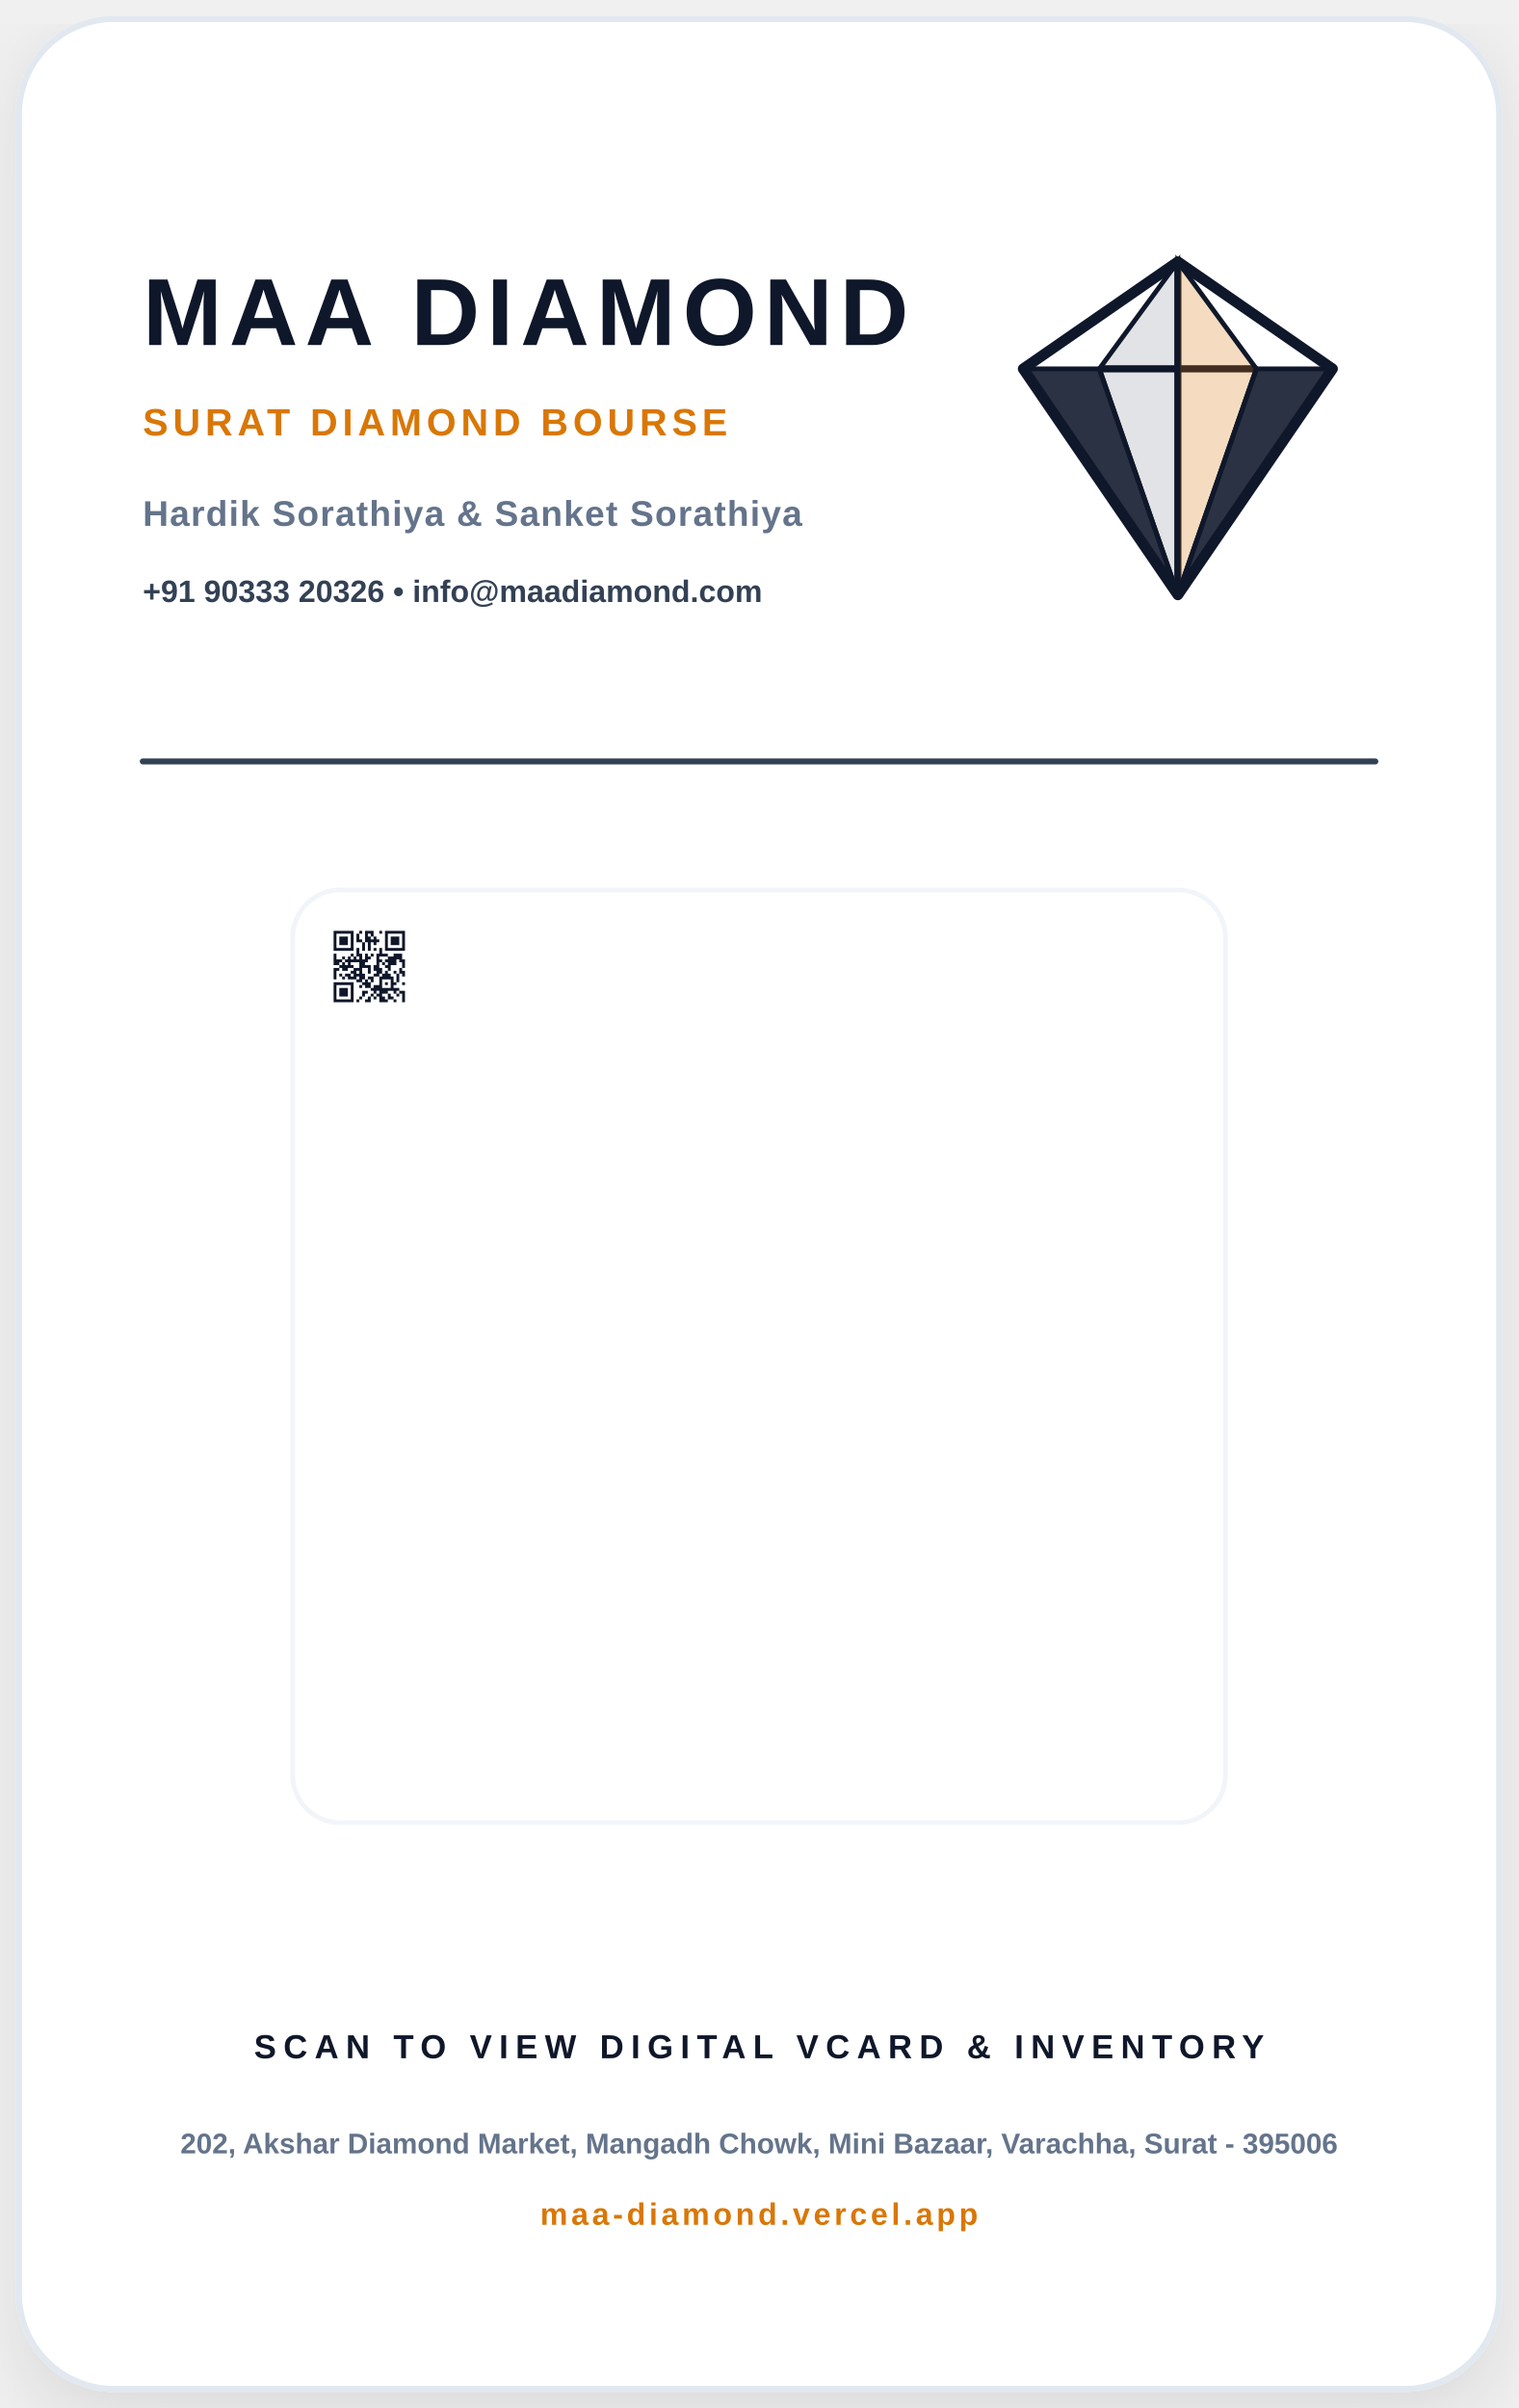
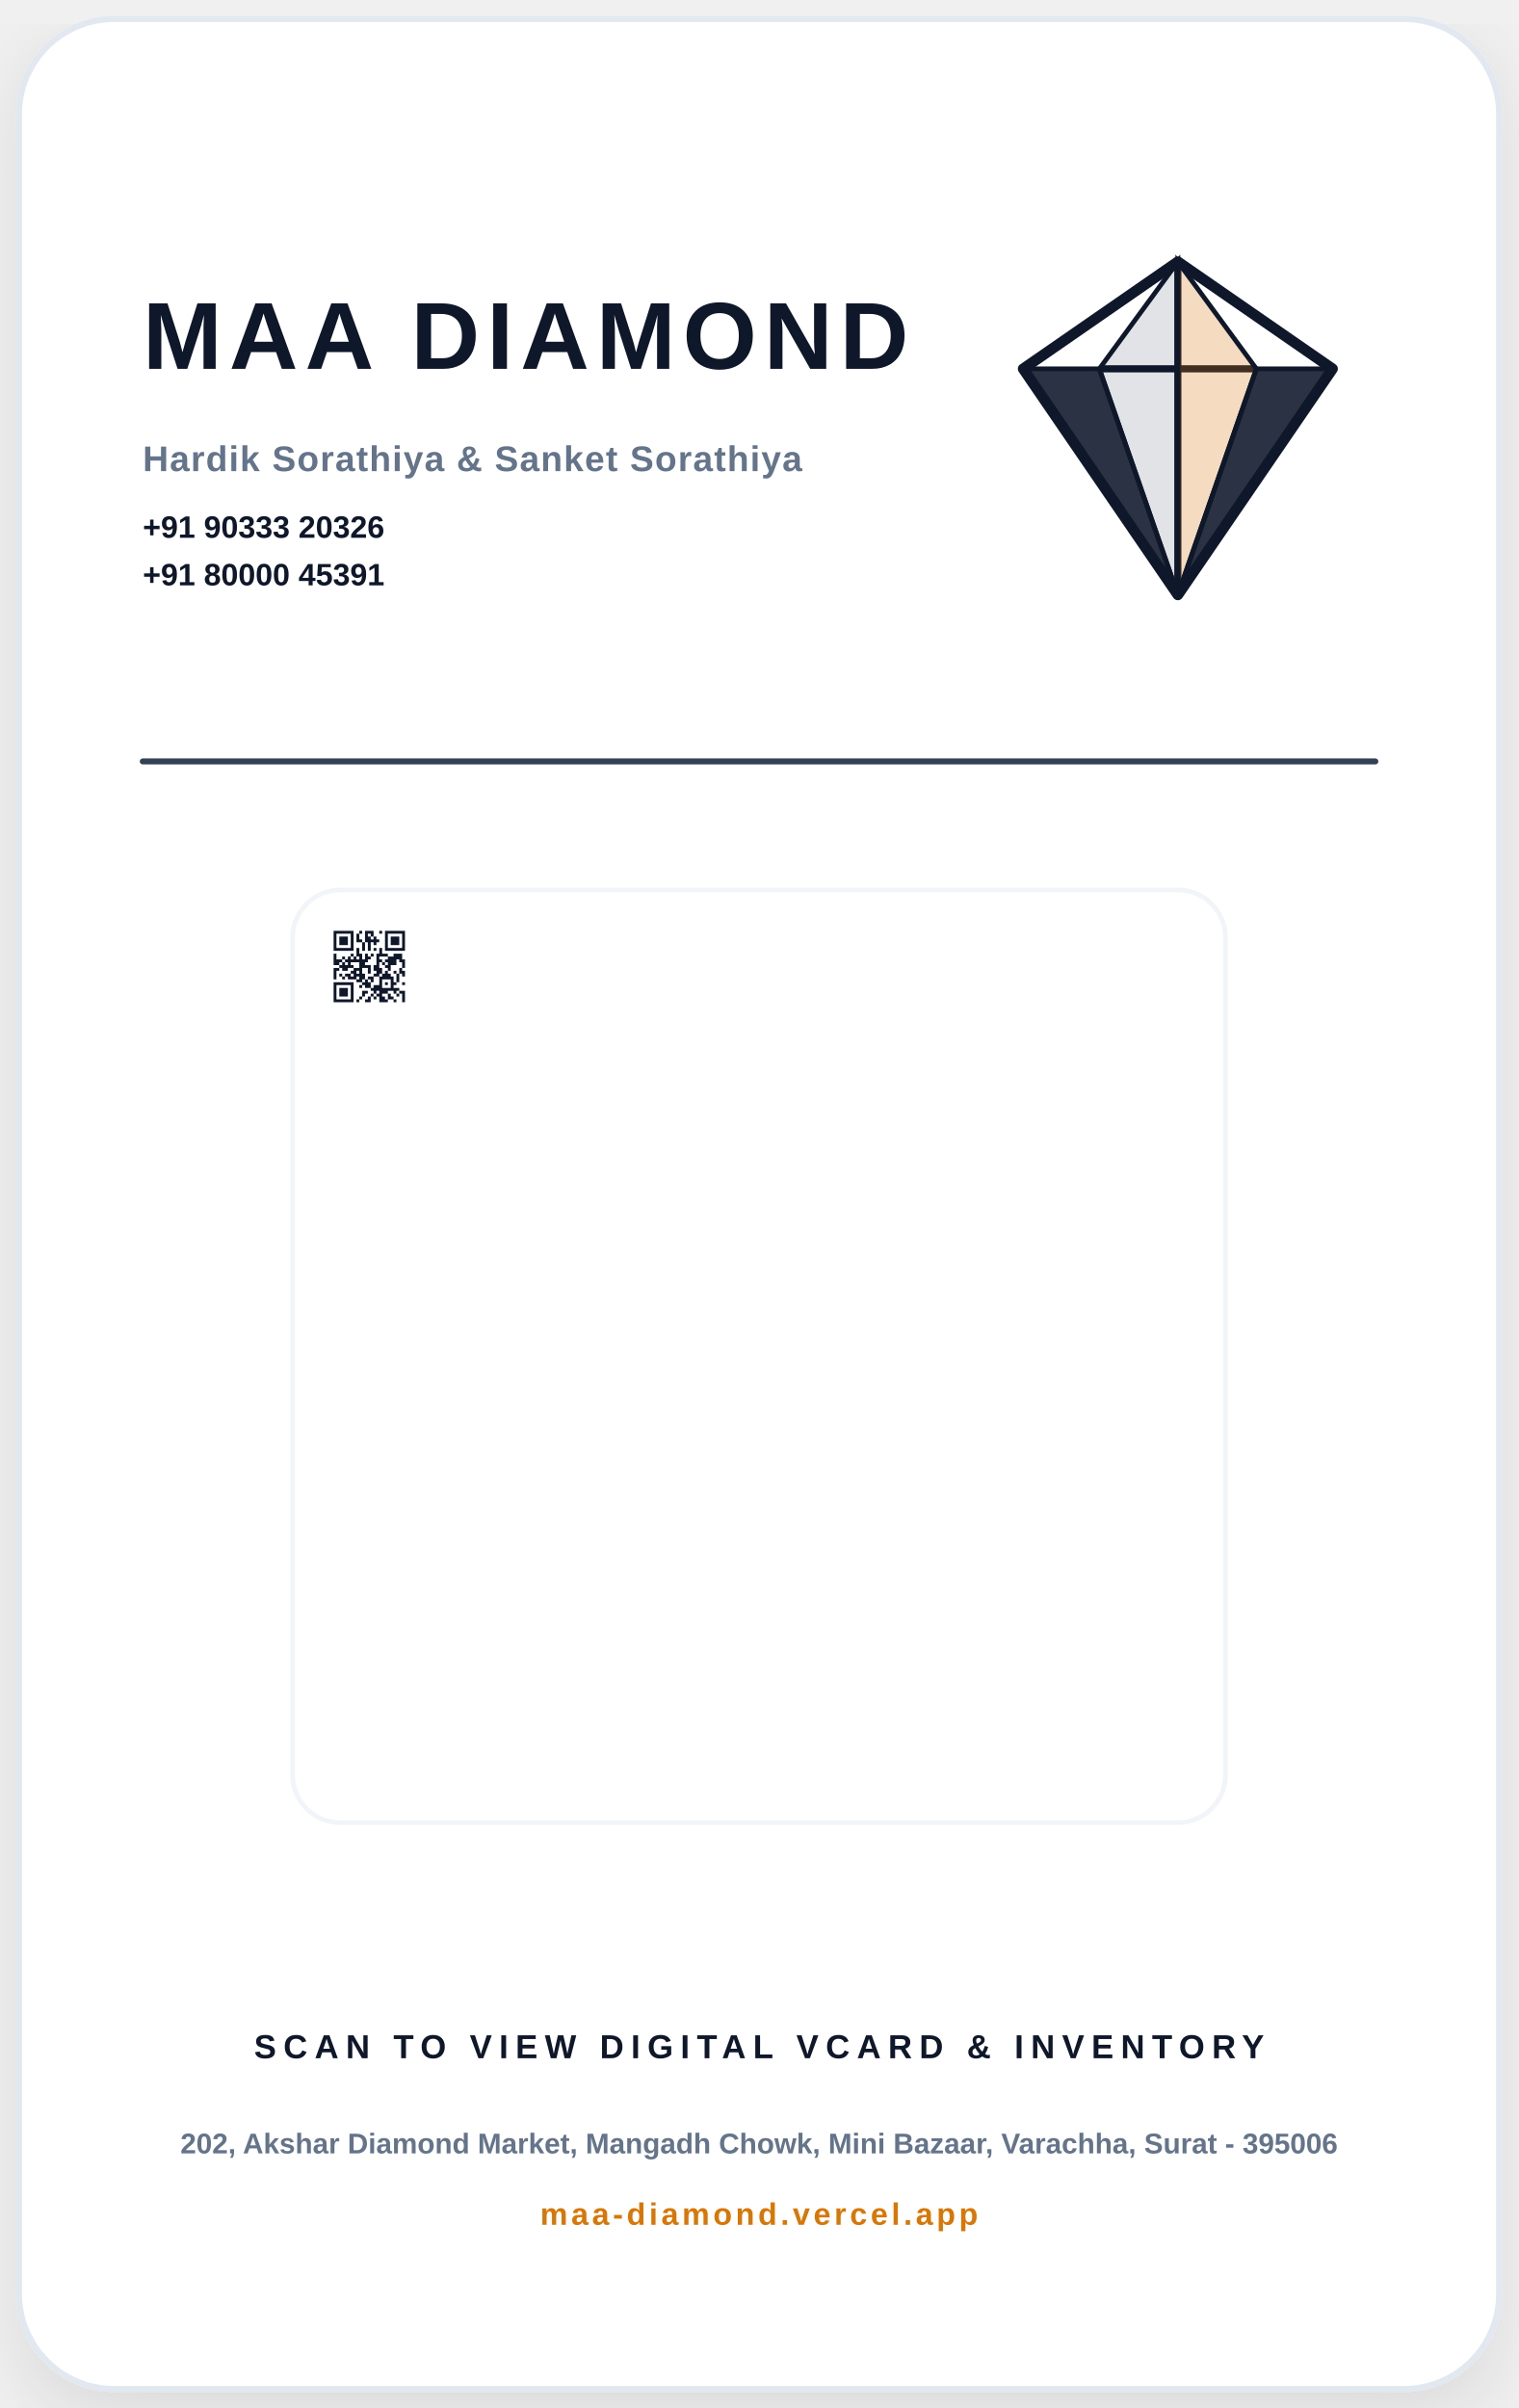
<svg xmlns="http://www.w3.org/2000/svg" width="638" height="1012" viewBox="0 0 638 1012">
  <defs>
    <filter id="cardShadow" x="-5%" y="-3%" width="110%" height="108%">
      <feDropShadow dx="0" dy="10" stdDeviation="16" flood-color="#000000" flood-opacity="0.10" />
    </filter>
  </defs>
  <rect x="8" y="8" width="622" height="996" rx="40" ry="40" fill="#FFFFFF" stroke="#E2E8F0" stroke-width="2.5" filter="url(#cardShadow)" />
  <g transform="translate(60, 60)">
-     <g transform="translate(0, 45)">
-       <text x="0" y="40" font-family="Calibri, 'Segoe UI', Arial, sans-serif" font-size="40" font-weight="900" fill="#0F172A" letter-spacing="3">MAA DIAMOND</text>
-       <text x="0" y="78" font-family="Calibri, 'Segoe UI', Arial, sans-serif" font-size="16" font-weight="700" fill="#D97706" letter-spacing="2">SURAT DIAMOND BOURSE</text>
-       <text x="0" y="116" font-family="Calibri, 'Segoe UI', Arial, sans-serif" font-size="15" font-weight="600" fill="#64748B" letter-spacing="0.5">Hardik Sorathiya &amp; Sanket Sorathiya</text>
-       <text x="0" y="148" font-family="Calibri, 'Segoe UI', Arial, sans-serif" font-size="13" font-weight="600" fill="#334155">+91 90333 20326  •  info@maadiamond.com</text>
+     <g transform="translate(0, 50)">
+       <text x="0" y="45" font-family="Calibri, 'Segoe UI', Arial, sans-serif" font-size="40" font-weight="900" fill="#0F172A" letter-spacing="3">MAA DIAMOND</text>
+       <text x="0" y="88" font-family="Calibri, 'Segoe UI', Arial, sans-serif" font-size="15" font-weight="600" fill="#64748B" letter-spacing="0.5">Hardik Sorathiya &amp; Sanket Sorathiya</text>
+       <text x="0" y="116" font-family="Calibri, 'Segoe UI', Arial, sans-serif" font-size="13" font-weight="700" fill="#0F172A">+91 90333 20326</text>
+       <text x="0" y="136" font-family="Calibri, 'Segoe UI', Arial, sans-serif" font-size="13" font-weight="700" fill="#0F172A">+91 80000 45391</text>
    </g>
    <g transform="translate(370, 40)">
      <polygon points="65,10 130,55 65,150 0,55" fill="none" stroke="#0F172A" stroke-width="4.5" stroke-linejoin="round" />
      <line x1="32" y1="55" x2="98" y2="55" stroke="#0F172A" stroke-width="3" />
      <line x1="65" y1="10" x2="65" y2="150" stroke="#0F172A" stroke-width="3" />
      <polygon points="65,10 32,55 65,150" fill="#0F172A" fill-opacity="0.12" stroke="#0F172A" stroke-width="2" />
      <polygon points="65,10 98,55 65,150" fill="#D97706" fill-opacity="0.25" stroke="#0F172A" stroke-width="2" />
      <polygon points="0,55 32,55 65,150" fill="#0F172A" fill-opacity="0.88" stroke="#0F172A" stroke-width="2" />
      <polygon points="130,55 98,55 65,150" fill="#0F172A" fill-opacity="0.88" stroke="#0F172A" stroke-width="2" />
    </g>
  </g>
  <line x1="60" y1="320" x2="578" y2="320" stroke="#334155" stroke-width="2.5" stroke-linecap="round" />
  <g transform="translate(139, 390)">
    <rect x="-16" y="-16" width="392" height="392" rx="20" fill="#FFFFFF" stroke="#F1F5F9" stroke-width="2" />
    <g transform="scale(1.2)">
      <path fill="#ffffff" d="M0 0h27v27H0z" />
      <path stroke="#0f172a" d="M1 1.5h7m2 0h1m1 0h3m2 0h1m1 0h7M1 2.5h1m5 0h1m1 0h1m2 0h1m1 0h1m4 0h1m5 0h1M1 3.5h1m1 0h3m1 0h1m1 0h1m2 0h2m1 0h1m3 0h1m1 0h3m1 0h1M1 4.5h1m1 0h3m1 0h1m1 0h2m1 0h5m2 0h1m1 0h3m1 0h1M1 5.5h1m1 0h3m1 0h1m3 0h1m1 0h1m1 0h1m3 0h1m1 0h3m1 0h1M1 6.5h1m5 0h1m3 0h1m1 0h1m5 0h1m5 0h1M1 7.5h7m1 0h1m1 0h1m1 0h1m1 0h1m1 0h1m1 0h7M9 8.5h1m7 0h1M1 9.5h1m5 0h1m1 0h2m1 0h1m1 0h1m1 0h4m2 0h3M1 10.5h1m2 0h1m1 0h1m1 0h1m1 0h1m1 0h2m2 0h1m3 0h5M1 11.5h3m1 0h8m3 0h2m1 0h4m1 0h2M1 12.5h2m1 0h1m1 0h1m3 0h2m4 0h1m1 0h1m1 0h3m2 0h1M3 13.5h5m2 0h4m1 0h2m2 0h2m4 0h1M1 14.5h2m1 0h2m2 0h3m2 0h1m1 0h3m2 0h1m3 0h1M1 15.5h1m5 0h2m1 0h1m2 0h1m2 0h2m1 0h1m2 0h1m1 0h2M1 16.5h1m1 0h1m1 0h2m1 0h4m3 0h2m1 0h3m2 0h1m1 0h1M1 17.5h1m2 0h1m1 0h3m1 0h2m1 0h2m2 0h5m1 0h1M9 18.5h2m1 0h1m1 0h1m2 0h1m3 0h1m1 0h1M1 19.5h7m3 0h3m3 0h1m1 0h1m1 0h2m2 0h1M1 20.5h1m5 0h1m2 0h1m1 0h2m1 0h3m3 0h1M1 21.5h1m1 0h3m1 0h1m6 0h10M1 22.5h1m1 0h3m1 0h1m3 0h2m2 0h1m1 0h3m2 0h1m1 0h2M1 23.5h1m1 0h3m1 0h1m3 0h1m2 0h1m1 0h2m2 0h1m2 0h1m1 0h1M1 24.5h1m5 0h1m2 0h1m2 0h1m1 0h1m1 0h2m1 0h2m3 0h1M1 25.5h7m1 0h1m2 0h2m3 0h3m2 0h1m2 0h1" />
    </g>
  </g>
  <text x="319" y="865" font-family="Calibri, 'Segoe UI', Arial, sans-serif" font-size="14" font-weight="800" fill="#0F172A" text-anchor="middle" letter-spacing="3">SCAN TO VIEW DIGITAL VCARD &amp; INVENTORY</text>
  <text x="319" y="905" font-family="Calibri, 'Segoe UI', Arial, sans-serif" font-size="12" font-weight="600" fill="#64748B" text-anchor="middle">202, Akshar Diamond Market, Mangadh Chowk, Mini Bazaar, Varachha, Surat - 395006</text>
  <text x="319" y="935" font-family="Calibri, 'Segoe UI', Arial, sans-serif" font-size="13" font-weight="700" fill="#D97706" text-anchor="middle" letter-spacing="1.5">maa-diamond.vercel.app</text>
</svg>
